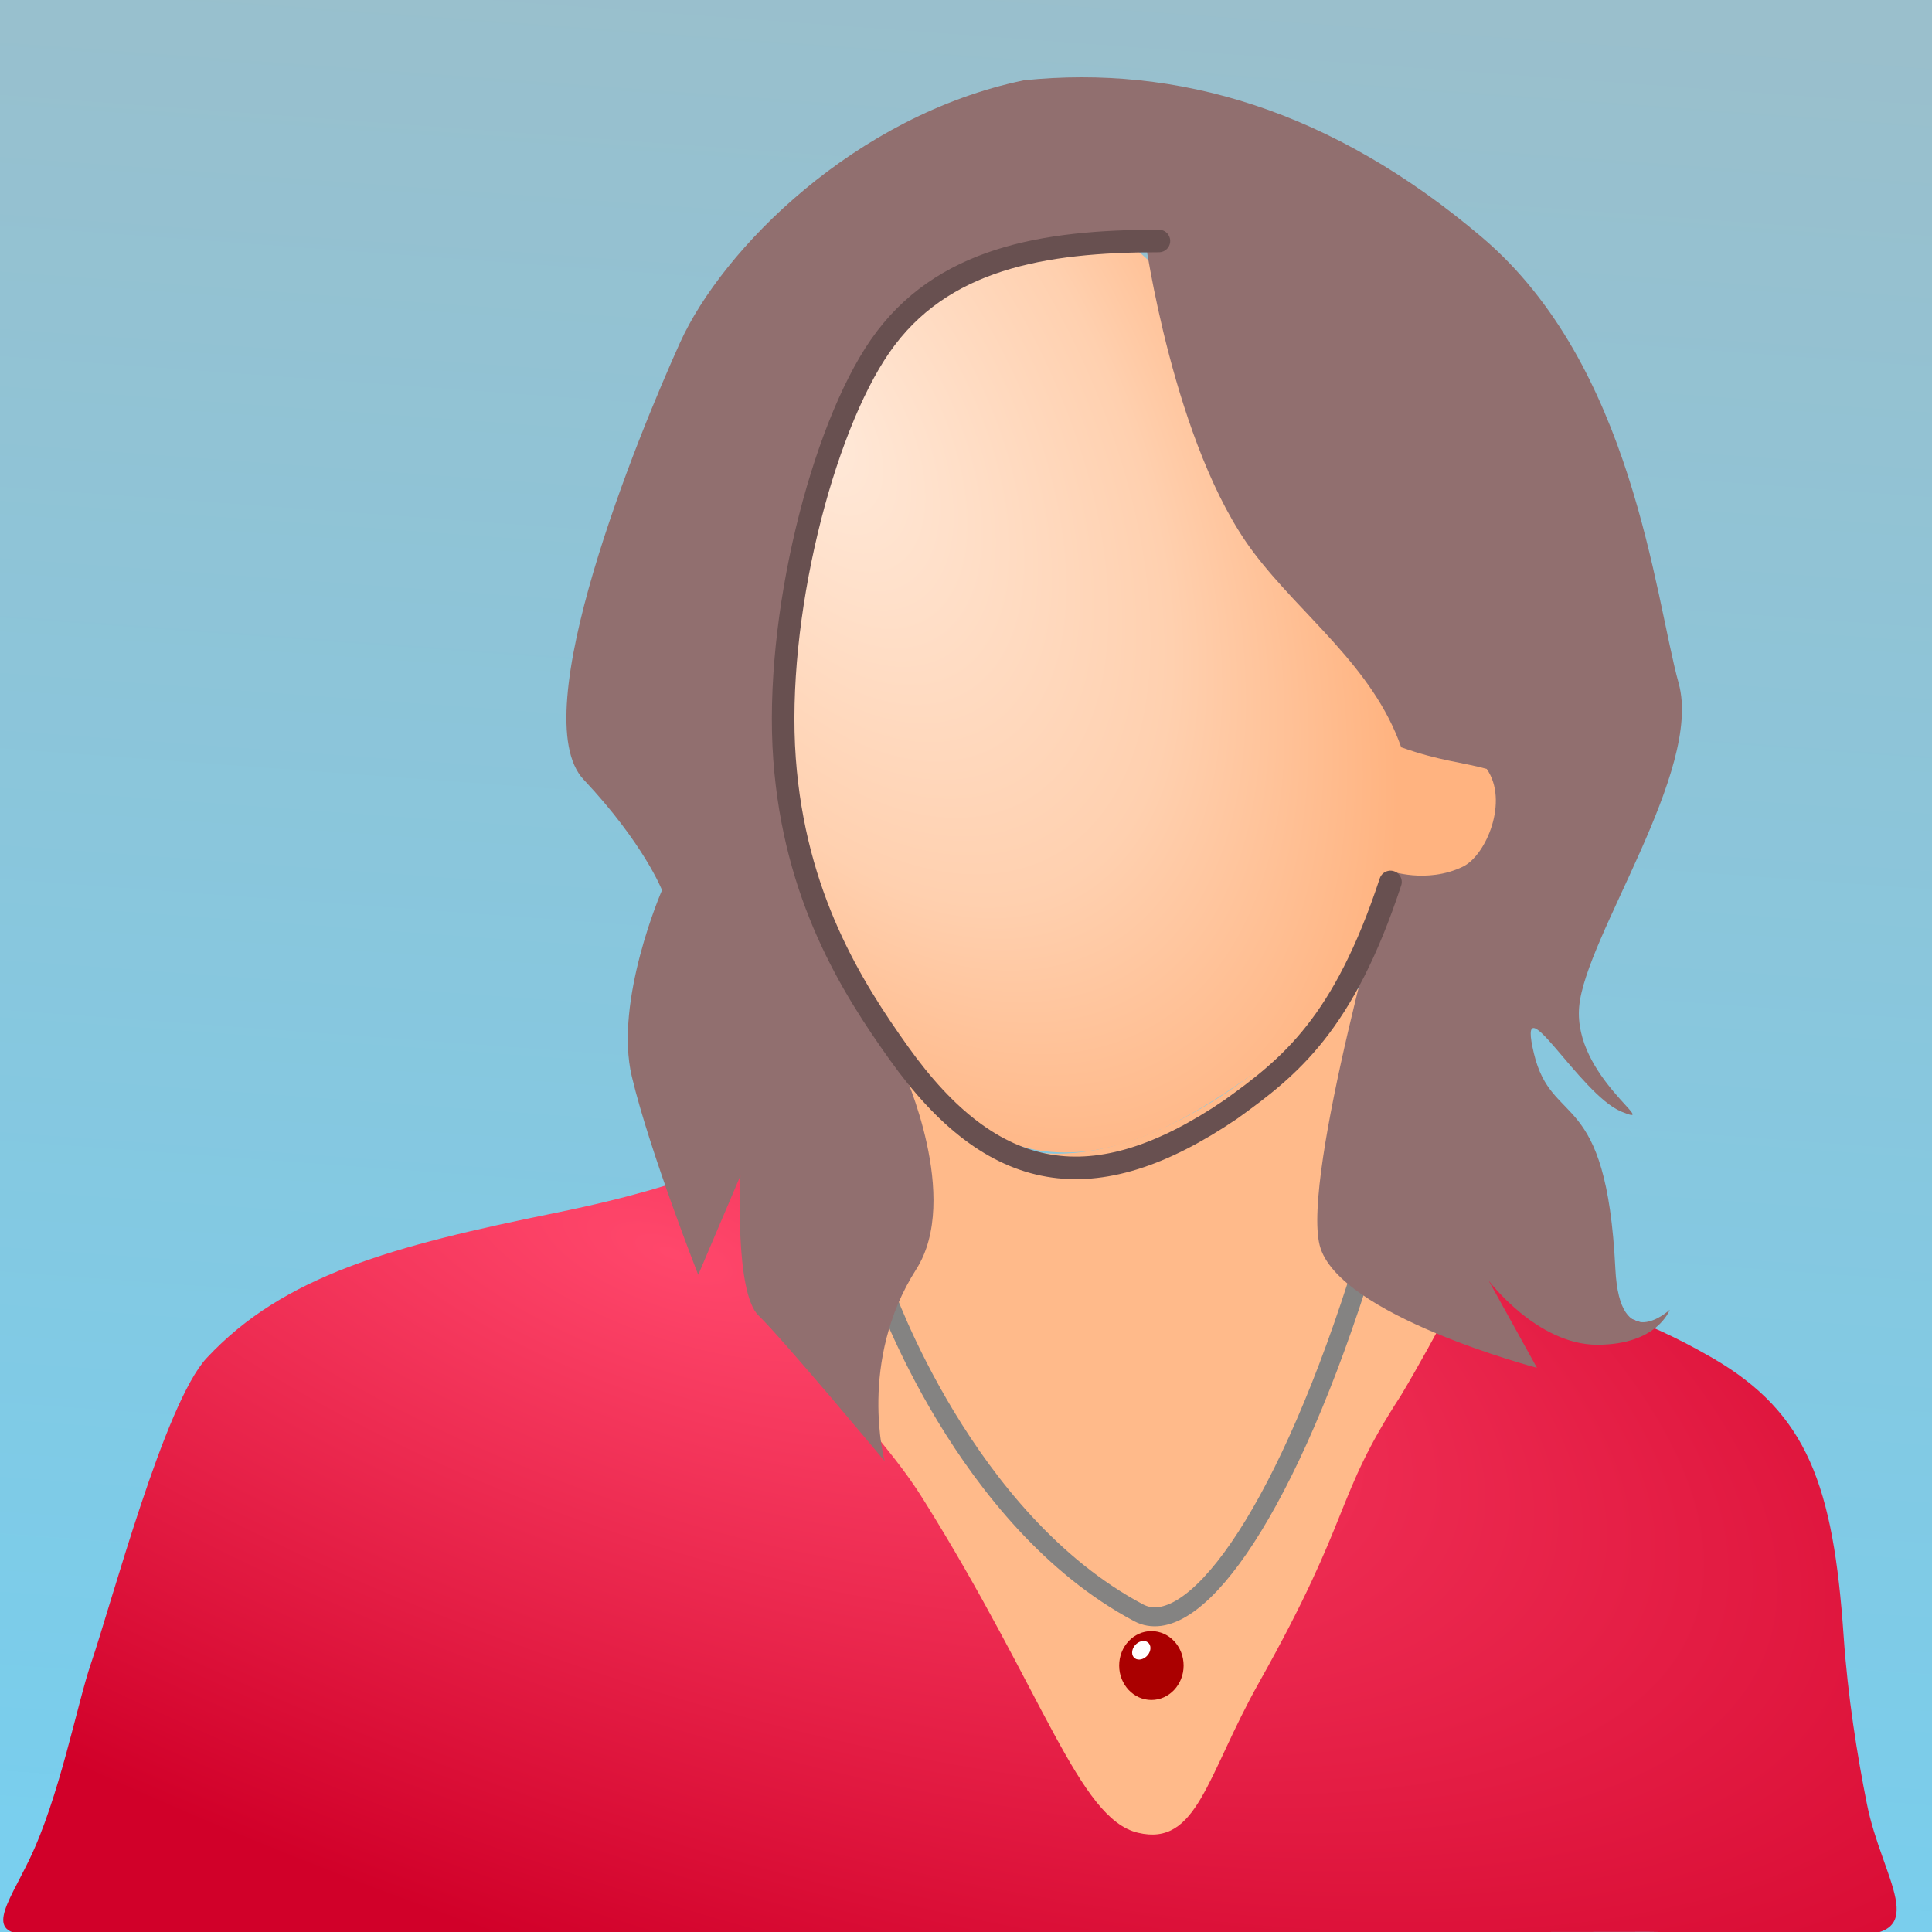
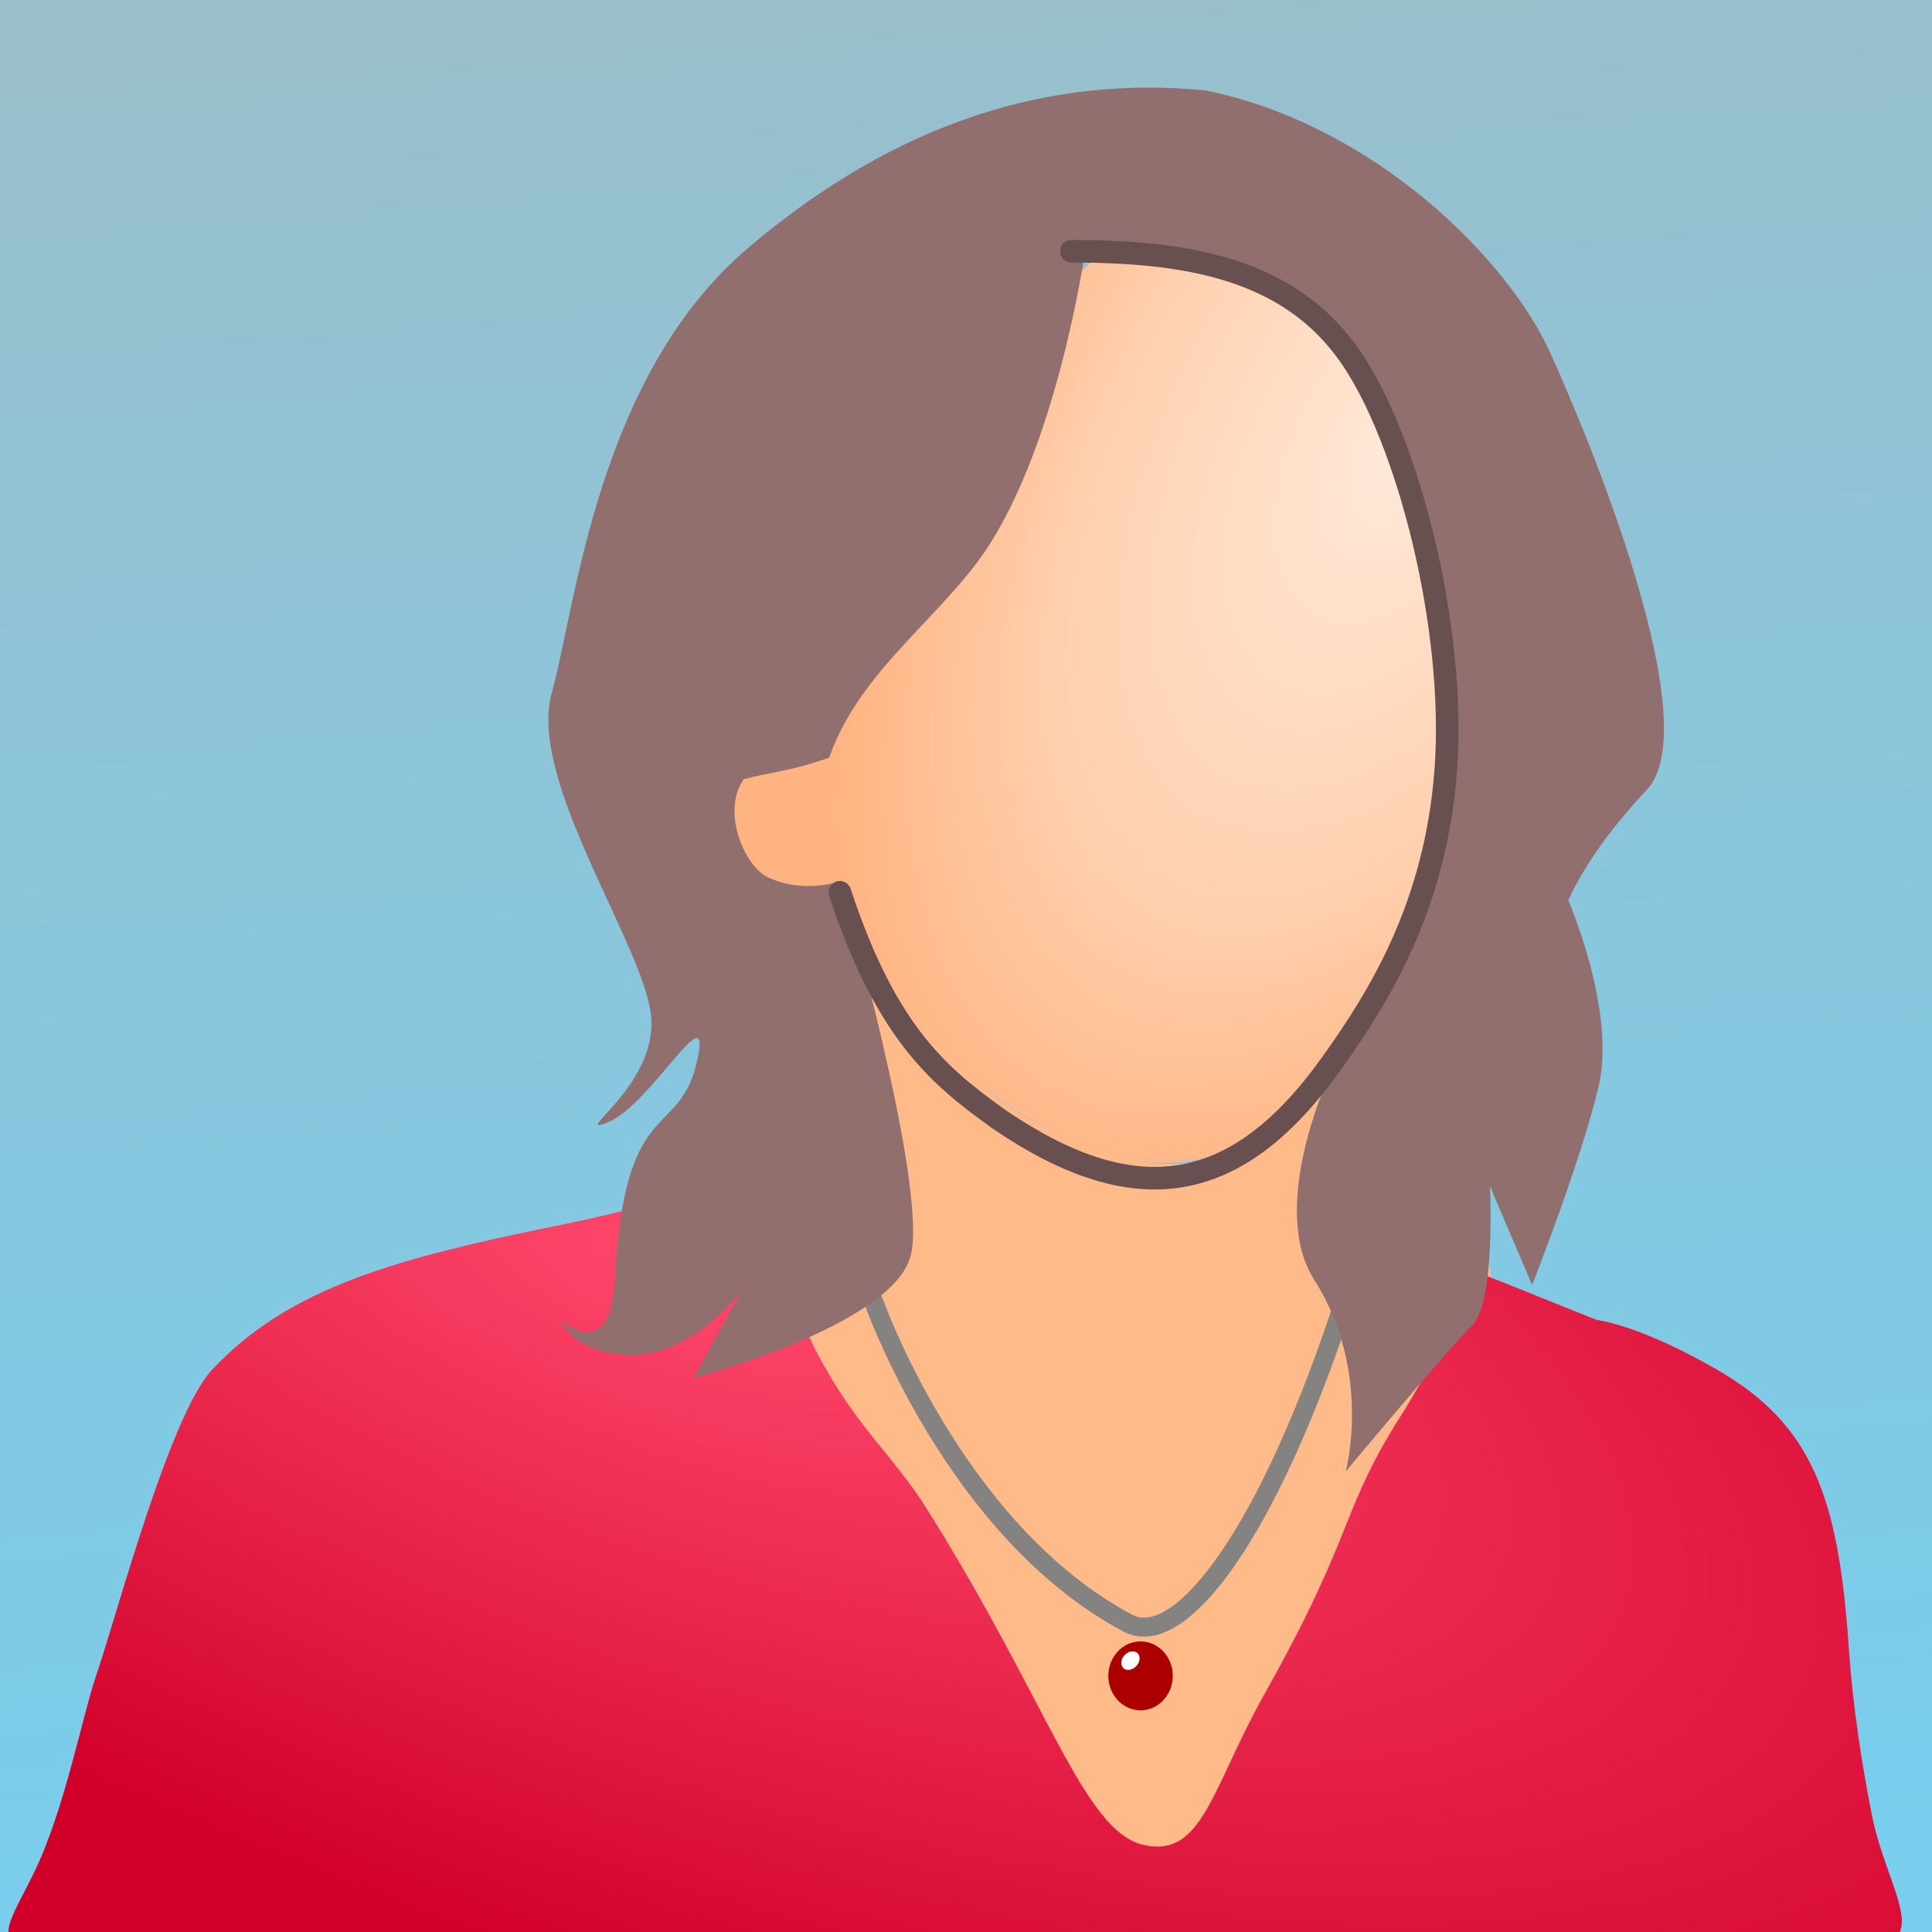
<svg xmlns="http://www.w3.org/2000/svg" xmlns:xlink="http://www.w3.org/1999/xlink" width="100" height="100" viewBox="0 0 26.458 26.458" version="1.1" id="svg2787">
  <defs id="defs2784">
    <linearGradient id="linearGradient1">
      <stop style="stop-color:#9abfcc;stop-opacity:1;" offset="0" id="stop1" />
      <stop style="stop-color:#79ceed;stop-opacity:0.998;" offset="1" id="stop2" />
    </linearGradient>
    <linearGradient id="linearGradient127555">
      <stop style="stop-color:#ff476b;stop-opacity:1;" offset="0" id="stop127551" />
      <stop style="stop-color:#d10029;stop-opacity:1;" offset="1" id="stop127553" />
    </linearGradient>
    <linearGradient xlink:href="#linearGradient29522" id="linearGradient31309" gradientUnits="userSpaceOnUse" gradientTransform="matrix(0.7932409,-0.6089079,0.7932409,0.6089079,4.892518,-8.867114)" x1="14.228" y1="-29.19" x2="3.659" y2="-18.62" />
    <linearGradient id="linearGradient29522">
      <stop style="stop-color:#d4a125;stop-opacity:1;" offset="0" id="stop29518" />
      <stop style="stop-color:#edd495;stop-opacity:1;" offset="1" id="stop29520" />
    </linearGradient>
    <linearGradient xlink:href="#linearGradient29522" id="linearGradient31385" gradientUnits="userSpaceOnUse" gradientTransform="matrix(-0.7932409,-0.6089079,-0.7932409,0.6089079,5.107999,-8.867114)" x1="14.228" y1="-29.19" x2="3.659" y2="-18.62" />
    <linearGradient xlink:href="#linearGradient29522" id="linearGradient29605" gradientUnits="userSpaceOnUse" gradientTransform="matrix(0.8001375,-0.6190755,0.8001375,0.6190755,17.50946,-0.3688092)" x1="14.228" y1="-29.19" x2="3.659" y2="-18.62" />
-     <radialGradient xlink:href="#linearGradient26559" id="radialGradient26561-8-4" cx="50.035" cy="10.592" fx="50.035" fy="10.592" r="5.772" gradientTransform="matrix(0.9496653,1.772914,-0.9893414,0.4942698,-25.8079,-88.03947)" gradientUnits="userSpaceOnUse" />
+     <radialGradient xlink:href="#linearGradient26559" id="radialGradient26561-8-4" cx="50.035" cy="10.592" fx="50.035" fy="10.592" r="5.772" gradientTransform="matrix(-0.9496653,1.772914,0.9893414,0.4942698,56.3521,-87.89804)" gradientUnits="userSpaceOnUse" />
    <linearGradient id="linearGradient26559">
      <stop style="stop-color:#ffe9d9;stop-opacity:1;" offset="0" id="stop26555" />
      <stop style="stop-color:#ffd0af;stop-opacity:1;" offset="0.608" id="stop26563" />
      <stop style="stop-color:#ffb380;stop-opacity:1;" offset="1" id="stop26557" />
    </linearGradient>
-     <radialGradient xlink:href="#linearGradient127555" id="radialGradient127557" cx="10.793" cy="27.691" fx="10.793" fy="27.691" r="12.048" gradientTransform="matrix(-0.271354,0.7518477,-1.940027,-0.700187,65.85399,28.44018)" gradientUnits="userSpaceOnUse" />
-     <linearGradient xlink:href="#linearGradient1" id="linearGradient2" x1="15.601" y1="-0.25" x2="13.701" y2="25.751" gradientUnits="userSpaceOnUse" />
+     <radialGradient xlink:href="#linearGradient127555" id="radialGradient127557" cx="10.793" cy="27.691" fx="10.793" fy="27.691" r="12.048" gradientTransform="matrix(-0.271354,0.7518477,-1.940027,-0.700187,65.92539,28.60587)" gradientUnits="userSpaceOnUse" />
+     <linearGradient xlink:href="#linearGradient1" id="linearGradient2" x1="15.601" y1="-0.25" x2="13.701" y2="25.751" gradientUnits="userSpaceOnUse" gradientTransform="translate(-26.30134)" />
  </defs>
  <g id="layer1">
-     <rect style="fill:url(#linearGradient2);stroke-width:0.22" id="rect1" width="27.101" height="27.101" x="-0.4" y="-0.3" />
    <g id="g117847" transform="matrix(0.6713422,0,0,0.6713422,-82.51628,-11.04357)" style="stroke-width:1.49">
      <path id="rect29651" style="fill:#b89644;fill-opacity:1;fill-rule:evenodd;stroke-width:0.377" d="m -35.605,27.319 c -0.493,-1e-6 -0.985,0.145 -1.362,0.435 l -11.147,8.557 h 0.002 V 52.708 h 25.015 V 36.311 h 0.002 L -34.243,27.754 c -0.377,-0.29 -0.87,-0.435 -1.363,-0.435 z" />
      <rect style="mix-blend-mode:multiply;fill:#ddd3d3;fill-opacity:1;fill-rule:evenodd;stroke-width:0.386" id="rect31549-1" width="22.808" height="19.408" x="-46.973" y="31.063" />
      <rect style="fill:#ffffff;fill-rule:evenodd;stroke-width:0.394" id="rect31549" width="22.101" height="20.893" x="-46.656" y="31.253" />
      <text xml:space="preserve" style="font-style:normal;font-weight:normal;font-size:15.525px;line-height:1.25;font-family:sans-serif;fill:#000000;fill-opacity:1;stroke:none;stroke-width:0.361" x="-31.271" y="52.283" id="text33454" transform="matrix(0.9981024,0.2998089,-0.2238531,0.9346605,0,0)">
        <tspan id="tspan33452" style="font-style:normal;font-variant:normal;font-weight:bold;font-stretch:normal;font-size:15.525px;font-family:Amiri;-inkscape-font-specification:'Amiri Bold';fill:#ff2e2e;fill-opacity:1;stroke-width:0.361" x="-31.271" y="52.283">@</tspan>
      </text>
      <path id="path31562" style="mix-blend-mode:normal;fill:#c5a761;fill-opacity:1;stroke:#000000;stroke-width:0;stroke-linecap:butt;stroke-linejoin:miter;stroke-dasharray:none;stroke-opacity:1" d="m -24.548,36.496 -11.088,7.975 -11.019,-7.925 v 2.948 l 9.954,8.797 h 1.995 l -0.003,-0.05 h 0.208 l 9.953,-8.798 z" />
      <g id="g31560" transform="matrix(1,0,0,0.991651,-40.60526,66.98862)" style="stroke-width:1.49">
        <g id="g31553" style="stroke-width:1.49">
          <path id="rect29033-76-4" style="fill:url(#linearGradient31309);fill-opacity:1;fill-rule:evenodd;stroke-width:0.439" d="m -7.509,-30.936 v 16.535 c 0.453,10e-7 0.906,-0.133 1.253,-0.399 l 10.25,-7.868 -10.25,-7.868 c -0.347,-0.266 -0.8,-0.399 -1.253,-0.399 z" />
          <path id="rect29033-76-4-0" style="fill:url(#linearGradient31385);fill-opacity:1;fill-rule:evenodd;stroke-width:0.439" d="m 17.51,-30.936 v 16.535 c -0.453,10e-7 -0.906,-0.133 -1.253,-0.399 L 6.007,-22.668 16.257,-30.537 c 0.347,-0.266 0.8,-0.399 1.253,-0.399 z" />
        </g>
        <path id="rect29033-76-0" style="fill:#b89644;fill-opacity:1;fill-rule:evenodd;stroke-width:0.475" d="m 5,-23.668 c -0.473,-1e-6 -0.945,0.149 -1.307,0.448 l -10.696,8.82 H 17.003 L 6.307,-23.221 C 5.945,-23.519 5.473,-23.668 5,-23.668 Z" />
        <path id="rect29033-76" style="fill:url(#linearGradient29605);fill-opacity:1;fill-rule:evenodd;stroke-width:0.445" d="m 5,-22.806 c -0.457,-1e-6 -0.913,0.135 -1.264,0.406 l -10.339,8 H 16.603 L 6.264,-22.4 c -0.35,-0.271 -0.807,-0.406 -1.264,-0.406 z" />
      </g>
    </g>
-     <path id="path13238-1-2-5-8" style="fill:#ffba8a;fill-opacity:1;stroke:#000000;stroke-width:0;stroke-linecap:butt;stroke-linejoin:miter;stroke-dasharray:none;stroke-opacity:1" d="m 12.208,14.478 c -0.712,0.656 -1.161,0.387 -1.56,1.29 -0.399,0.902 -0.854,2.187 -0.484,3.418 0.37,1.23 2.079,3.063 2.535,4.074 0.456,1.012 1.652,2.324 2.649,2.816 0.997,0.492 2.392,-0.109 2.848,-0.082 0.456,0.027 1.253,-3.828 1.509,-4.758 0.256,-0.93 1.823,-1.641 0.285,-3.582 -1.538,-1.941 -0.813,-3.817 -0.785,-4.172 0.029,-0.355 -1.029,0.256 -1.228,0.475 -0.199,0.219 -1.015,1.062 -2.205,1.559 -1.049,0.438 -1.989,0.327 -2.217,-0.056 -0.228,-0.383 -1.521,-1.566 -1.521,-1.566 z" />
-     <path style="fill:url(#radialGradient26561-8-4);fill-opacity:1;stroke:#000000;stroke-width:0;stroke-linecap:butt;stroke-linejoin:miter;stroke-dasharray:none;stroke-opacity:1" d="m 11.785,4.471 c -0.644,0.928 -1.128,3.719 -1.248,4.544 -0.281,1.931 0.654,4.922 1.508,5.549 0.946,0.696 1.619,1.124 2.264,1.202 0.967,0.116 1.913,-0.387 2.88,-1.083 0.681,-0.49 1.402,-0.884 1.837,-1.893 0.102,-0.237 0.165,-0.249 0.267,-0.503 0.042,-0.104 0.069,-0.077 0.42,-0.034 0.217,0.027 1.4,-1.446 1.483,-1.875 0.057,-0.292 -1.856,-0.282 -1.908,-0.44 C 18.723,8.238 18.064,8.593 17.903,7.742 17.742,6.891 16.754,4.316 15.493,3.368 13.92,3.515 12.832,3.543 11.785,4.471 Z" id="path12892-7-4-9-0" />
-     <g id="g27721-2-8" transform="matrix(0.8262911,0,0,0.7979958,-30.51516,-0.2180167)" style="stroke-width:1.21">
-       <ellipse style="fill:#aa0000;fill-opacity:1;fill-rule:evenodd;stroke-width:0.32" id="path11936-3-7-4-3" cx="56.013" cy="28.856" rx="0.534" ry="0.591" />
-       <ellipse style="fill:#ffffff;fill-rule:evenodd;stroke-width:0.32" id="path12898-2-3-7-8" cx="61.474" cy="-12.193" rx="0.135" ry="0.174" transform="matrix(0.7845642,0.6200476,-0.6245485,0.780986,0,0)" />
+     <rect style="fill:url(#linearGradient2);stroke-width:0.22" id="rect1" width="27.101" height="27.101" x="-26.701" y="-0.3" transform="scale(-1,1)" />
+     <path id="path13238-1-2-5-8" style="fill:#ffba8a;fill-opacity:1;stroke:#000000;stroke-width:0;stroke-linecap:butt;stroke-linejoin:miter;stroke-dasharray:none;stroke-opacity:1" d="m 18.336,14.62 c 0.712,0.656 1.161,0.387 1.56,1.29 0.399,0.902 0.854,2.187 0.484,3.418 -0.37,1.23 -2.079,3.063 -2.535,4.074 -0.456,1.012 -1.652,2.324 -2.649,2.816 -0.997,0.492 -2.392,-0.109 -2.848,-0.082 -0.456,0.027 -1.253,-3.828 -1.509,-4.758 -0.256,-0.93 -1.823,-1.641 -0.285,-3.582 1.538,-1.941 0.813,-3.817 0.785,-4.172 -0.029,-0.355 1.029,0.256 1.228,0.475 0.199,0.219 1.015,1.062 2.205,1.559 1.049,0.438 1.989,0.327 2.217,-0.056 0.228,-0.383 1.521,-1.566 1.521,-1.566 z" />
+     <path style="fill:url(#radialGradient26561-8-4);fill-opacity:1;stroke:#000000;stroke-width:0;stroke-linecap:butt;stroke-linejoin:miter;stroke-dasharray:none;stroke-opacity:1" d="m 18.759,4.613 c 0.644,0.928 1.128,3.719 1.248,4.544 0.281,1.931 -0.654,4.922 -1.508,5.549 -0.946,0.696 -1.619,1.124 -2.264,1.202 -0.967,0.116 -1.913,-0.387 -2.88,-1.083 -0.681,-0.49 -1.402,-0.884 -1.837,-1.893 -0.102,-0.237 -0.165,-0.249 -0.267,-0.503 -0.042,-0.104 -0.069,-0.077 -0.42,-0.034 -0.217,0.027 -1.4,-1.446 -1.483,-1.875 -0.057,-0.292 1.856,-0.282 1.908,-0.44 0.564,-1.701 1.223,-1.346 1.384,-2.197 0.161,-0.851 1.149,-3.426 2.41,-4.374 1.574,0.146 2.661,0.175 3.708,1.103 z" id="path12892-7-4-9-0" />
+     <path style="fill:url(#radialGradient127557);fill-opacity:1;stroke:#000000;stroke-width:0;stroke-linecap:butt;stroke-linejoin:miter;stroke-dasharray:none;stroke-opacity:0" d="m 0.535,26.655 c -0.707,0.027 -0.373,-0.384 -0.065,-1.018 0.414,-0.852 0.659,-2.143 0.846,-2.689 0.282,-0.824 1.007,-3.567 1.586,-4.187 1.057,-1.133 2.538,-1.533 4.794,-1.99 2.008,-0.408 2.714,-0.858 2.714,-0.858 0,0 0.342,1.79 0.775,2.608 0.564,1.064 1.03,1.378 1.527,2.173 1.653,2.641 2.128,4.377 2.943,4.57 0.815,0.193 0.939,-0.778 1.656,-2.054 1.3,-2.313 1.017,-2.506 1.945,-3.934 0.493,-0.824 1.004,-1.844 1.004,-1.844 l 1.604,0.643 c 0,0 0.578,0.062 1.657,0.686 1.304,0.755 1.657,1.75 1.798,3.809 0.056,0.818 0.184,1.625 0.319,2.301 0.204,1.025 0.902,1.814 -0.195,1.791 -0.89,-0.019 -2.797,-0.041 -2.797,-0.041 l -19.607,0.024 c -0.835,0.006 -1.67,-0.01 -2.505,0.008 z" id="path3866-5-8-8" />
+     <g id="g2" transform="matrix(-1,0,0,1,26.15287,0.1414286)">
+       <g id="g27721-2-8" transform="matrix(-0.8262911,0,0,0.7979958,56.8165,-0.2180167)" style="stroke-width:1.21">
+         <ellipse style="fill:#aa0000;fill-opacity:1;fill-rule:evenodd;stroke-width:0.32" id="path11936-3-7-4-3" cx="56.013" cy="28.856" rx="0.534" ry="0.591" />
+         <ellipse style="fill:#ffffff;fill-rule:evenodd;stroke-width:0.32" id="path12898-2-3-7-8" cx="61.474" cy="-12.193" rx="0.135" ry="0.174" transform="matrix(0.7845642,0.6200476,-0.6245485,0.780986,0,0)" />
+       </g>
+       <path style="fill:none;stroke:#848382;stroke-width:0.26;stroke-linecap:round;stroke-linejoin:miter;stroke-dasharray:none;stroke-opacity:1" d="m 14.198,17.658 c 0,0 -1.101,3.16 -3.491,4.429 -0.717,0.381 -1.942,-1.237 -2.995,-4.509" id="path27717-0-1" />
    </g>
-     <path style="fill:url(#radialGradient127557);fill-opacity:1;stroke:#000000;stroke-width:0;stroke-linecap:butt;stroke-linejoin:miter;stroke-dasharray:none;stroke-opacity:0" d="M 0.464,26.49 C -0.243,26.517 0.091,26.106 0.399,25.472 0.813,24.62 1.058,23.329 1.245,22.783 1.527,21.96 2.253,19.216 2.831,18.597 3.889,17.464 5.37,17.064 7.625,16.606 9.633,16.199 10.339,15.748 10.339,15.748 c 0,0 0.342,1.79 0.775,2.608 0.564,1.064 1.03,1.378 1.527,2.173 1.653,2.641 2.128,4.377 2.943,4.57 0.815,0.193 0.939,-0.778 1.656,-2.054 1.3,-2.313 1.017,-2.506 1.945,-3.934 0.493,-0.824 1.004,-1.844 1.004,-1.844 l 1.604,0.643 c 0,0 0.578,0.062 1.657,0.686 1.304,0.755 1.657,1.75 1.798,3.809 0.056,0.818 0.184,1.625 0.319,2.301 0.204,1.025 0.902,1.814 -0.195,1.791 -0.89,-0.019 -2.797,-0.041 -2.797,-0.041 l -19.607,0.024 c -0.835,0.006 -1.67,-0.01 -2.505,0.008 z" id="path3866-5-8-8" />
-     <path style="fill:none;stroke:#848382;stroke-width:0.26;stroke-linecap:round;stroke-linejoin:miter;stroke-dasharray:none;stroke-opacity:1" d="m 12.103,17.658 c 0,0 1.101,3.16 3.491,4.429 0.717,0.381 1.942,-1.237 2.995,-4.509" id="path27717-0-1" />
-     <path style="fill:#916f6f;stroke:#000000;stroke-width:0;stroke-linecap:butt;stroke-linejoin:miter;stroke-dasharray:none;stroke-opacity:1" d="M 14.024,1.099 C 11.71,1.578 9.893,3.413 9.314,4.69 8.736,5.967 7.166,9.797 7.992,10.675 c 0.826,0.878 1.074,1.516 1.074,1.516 0,0 -0.661,1.516 -0.413,2.554 0.248,1.037 0.909,2.713 0.909,2.713 l 0.578,-1.357 c 0,0 -0.083,1.596 0.248,1.915 0.331,0.319 1.726,1.992 1.726,1.992 0,0 -0.37,-1.366 0.433,-2.625 0.621,-0.973 -0.176,-2.719 -0.176,-2.719 0,0 -1.405,-1.835 -1.57,-3.272 -0.165,-1.436 0.248,-5.905 1.653,-7.182 1.239,-1.126 3.223,-0.958 3.223,-0.958 0,0 0.395,2.859 1.487,4.309 0.661,0.878 1.637,1.565 2.025,2.673 0.531,0.188 0.824,0.201 1.171,0.296 0.306,0.439 -0.007,1.185 -0.327,1.339 -0.496,0.239 -1.001,0.056 -1.001,0.056 0,0 -1.206,4.174 -0.959,5.131 0.248,0.958 2.975,1.676 2.975,1.676 L 20.387,17.538 c 0,0 0.661,0.878 1.487,0.878 0.826,0 0.992,-0.479 0.992,-0.479 0,0 -0.685,0.64 -0.744,-0.559 -0.124,-2.514 -0.868,-1.915 -1.116,-2.953 -0.248,-1.037 0.62,0.559 1.198,0.798 0.578,0.239 -0.661,-0.479 -0.578,-1.436 0.083,-0.958 1.694,-3.232 1.363,-4.429 C 22.659,8.161 22.364,5.009 20.299,3.253 18.233,1.497 16.117,0.886 14.024,1.099 Z" id="path26059-6-5" />
-     <path style="fill:none;fill-opacity:1;stroke:#685050;stroke-width:0.309;stroke-linecap:round;stroke-linejoin:round;stroke-miterlimit:8;stroke-dasharray:none;stroke-opacity:1;paint-order:fill markers stroke" d="m 15.871,3.3 c -1.582,0 -2.983,0.235 -3.818,1.44 -0.795,1.148 -1.45,3.72 -1.309,5.654 0.138,1.882 0.922,3.127 1.566,4.029 1.288,1.805 2.669,2.044 4.543,0.771 0.818,-0.587 1.548,-1.171 2.189,-3.116" id="path28002" />
+     <path style="fill:#916f6f;stroke:#000000;stroke-width:0;stroke-linecap:butt;stroke-linejoin:miter;stroke-dasharray:none;stroke-opacity:1" d="m 16.52,1.24 c 2.314,0.479 4.132,2.314 4.71,3.591 0.578,1.277 2.148,5.107 1.322,5.985 -0.826,0.878 -1.074,1.516 -1.074,1.516 0,0 0.661,1.516 0.413,2.554 -0.248,1.037 -0.909,2.713 -0.909,2.713 L 20.404,16.243 c 0,0 0.083,1.596 -0.248,1.915 -0.331,0.319 -1.726,1.992 -1.726,1.992 0,0 0.37,-1.366 -0.433,-2.625 -0.621,-0.973 0.176,-2.719 0.176,-2.719 0,0 1.405,-1.835 1.57,-3.272 0.165,-1.436 -0.248,-5.905 -1.653,-7.182 -1.239,-1.126 -3.223,-0.958 -3.223,-0.958 0,0 -0.395,2.859 -1.487,4.309 -0.661,0.878 -1.637,1.565 -2.025,2.673 -0.531,0.188 -0.824,0.201 -1.171,0.296 -0.306,0.439 0.007,1.185 0.327,1.339 0.496,0.239 1.001,0.056 1.001,0.056 0,0 1.206,4.174 0.959,5.131 -0.248,0.958 -2.975,1.676 -2.975,1.676 l 0.661,-1.197 c 0,0 -0.661,0.878 -1.487,0.878 -0.826,0 -0.992,-0.479 -0.992,-0.479 0,0 0.685,0.64 0.744,-0.559 0.124,-2.514 0.868,-1.915 1.116,-2.953 0.248,-1.037 -0.62,0.559 -1.198,0.798 -0.578,0.239 0.661,-0.479 0.578,-1.436 C 8.835,12.971 7.224,10.697 7.554,9.5 7.885,8.303 8.18,5.15 10.246,3.394 12.311,1.639 14.427,1.028 16.52,1.24 Z" id="path26059-6-5" />
+     <path style="fill:none;fill-opacity:1;stroke:#685050;stroke-width:0.309;stroke-linecap:round;stroke-linejoin:round;stroke-miterlimit:8;stroke-dasharray:none;stroke-opacity:1;paint-order:fill markers stroke" d="m 14.673,3.441 c 1.582,0 2.983,0.235 3.818,1.44 0.795,1.148 1.45,3.72 1.309,5.654 -0.138,1.882 -0.922,3.127 -1.566,4.029 -1.288,1.805 -2.669,2.044 -4.543,0.771 -0.818,-0.587 -1.548,-1.171 -2.189,-3.116" id="path28002" />
  </g>
</svg>
